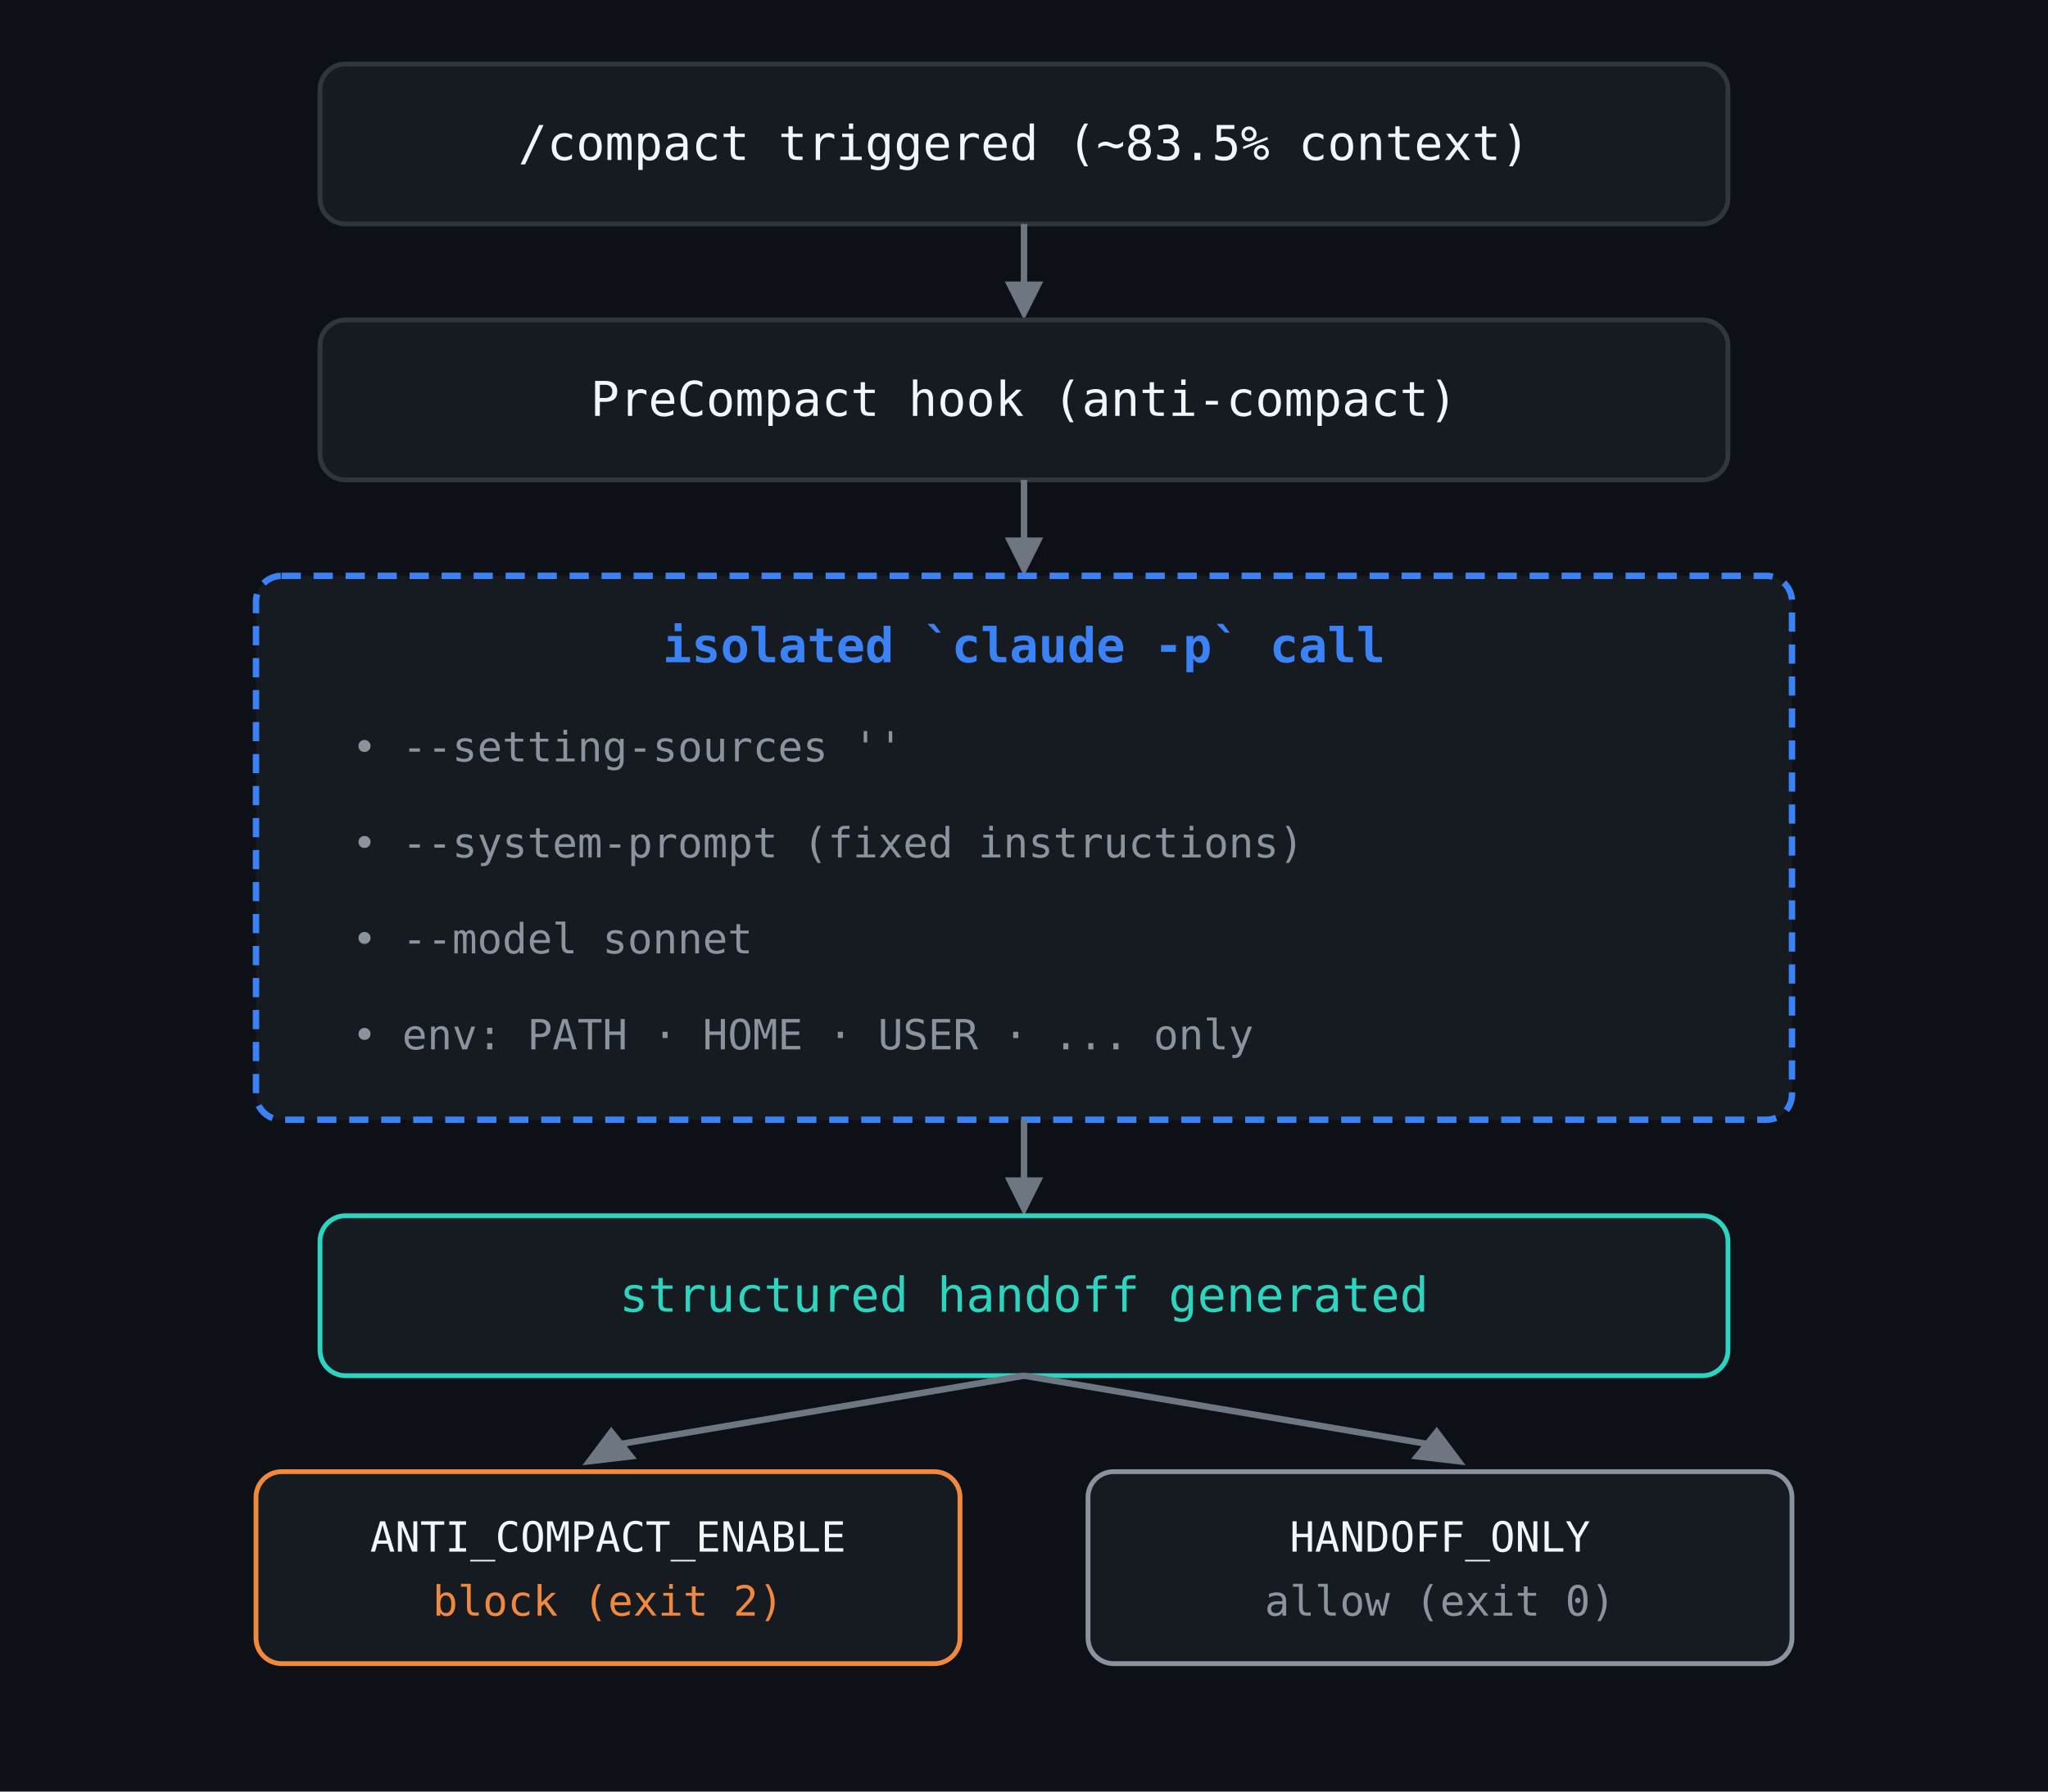
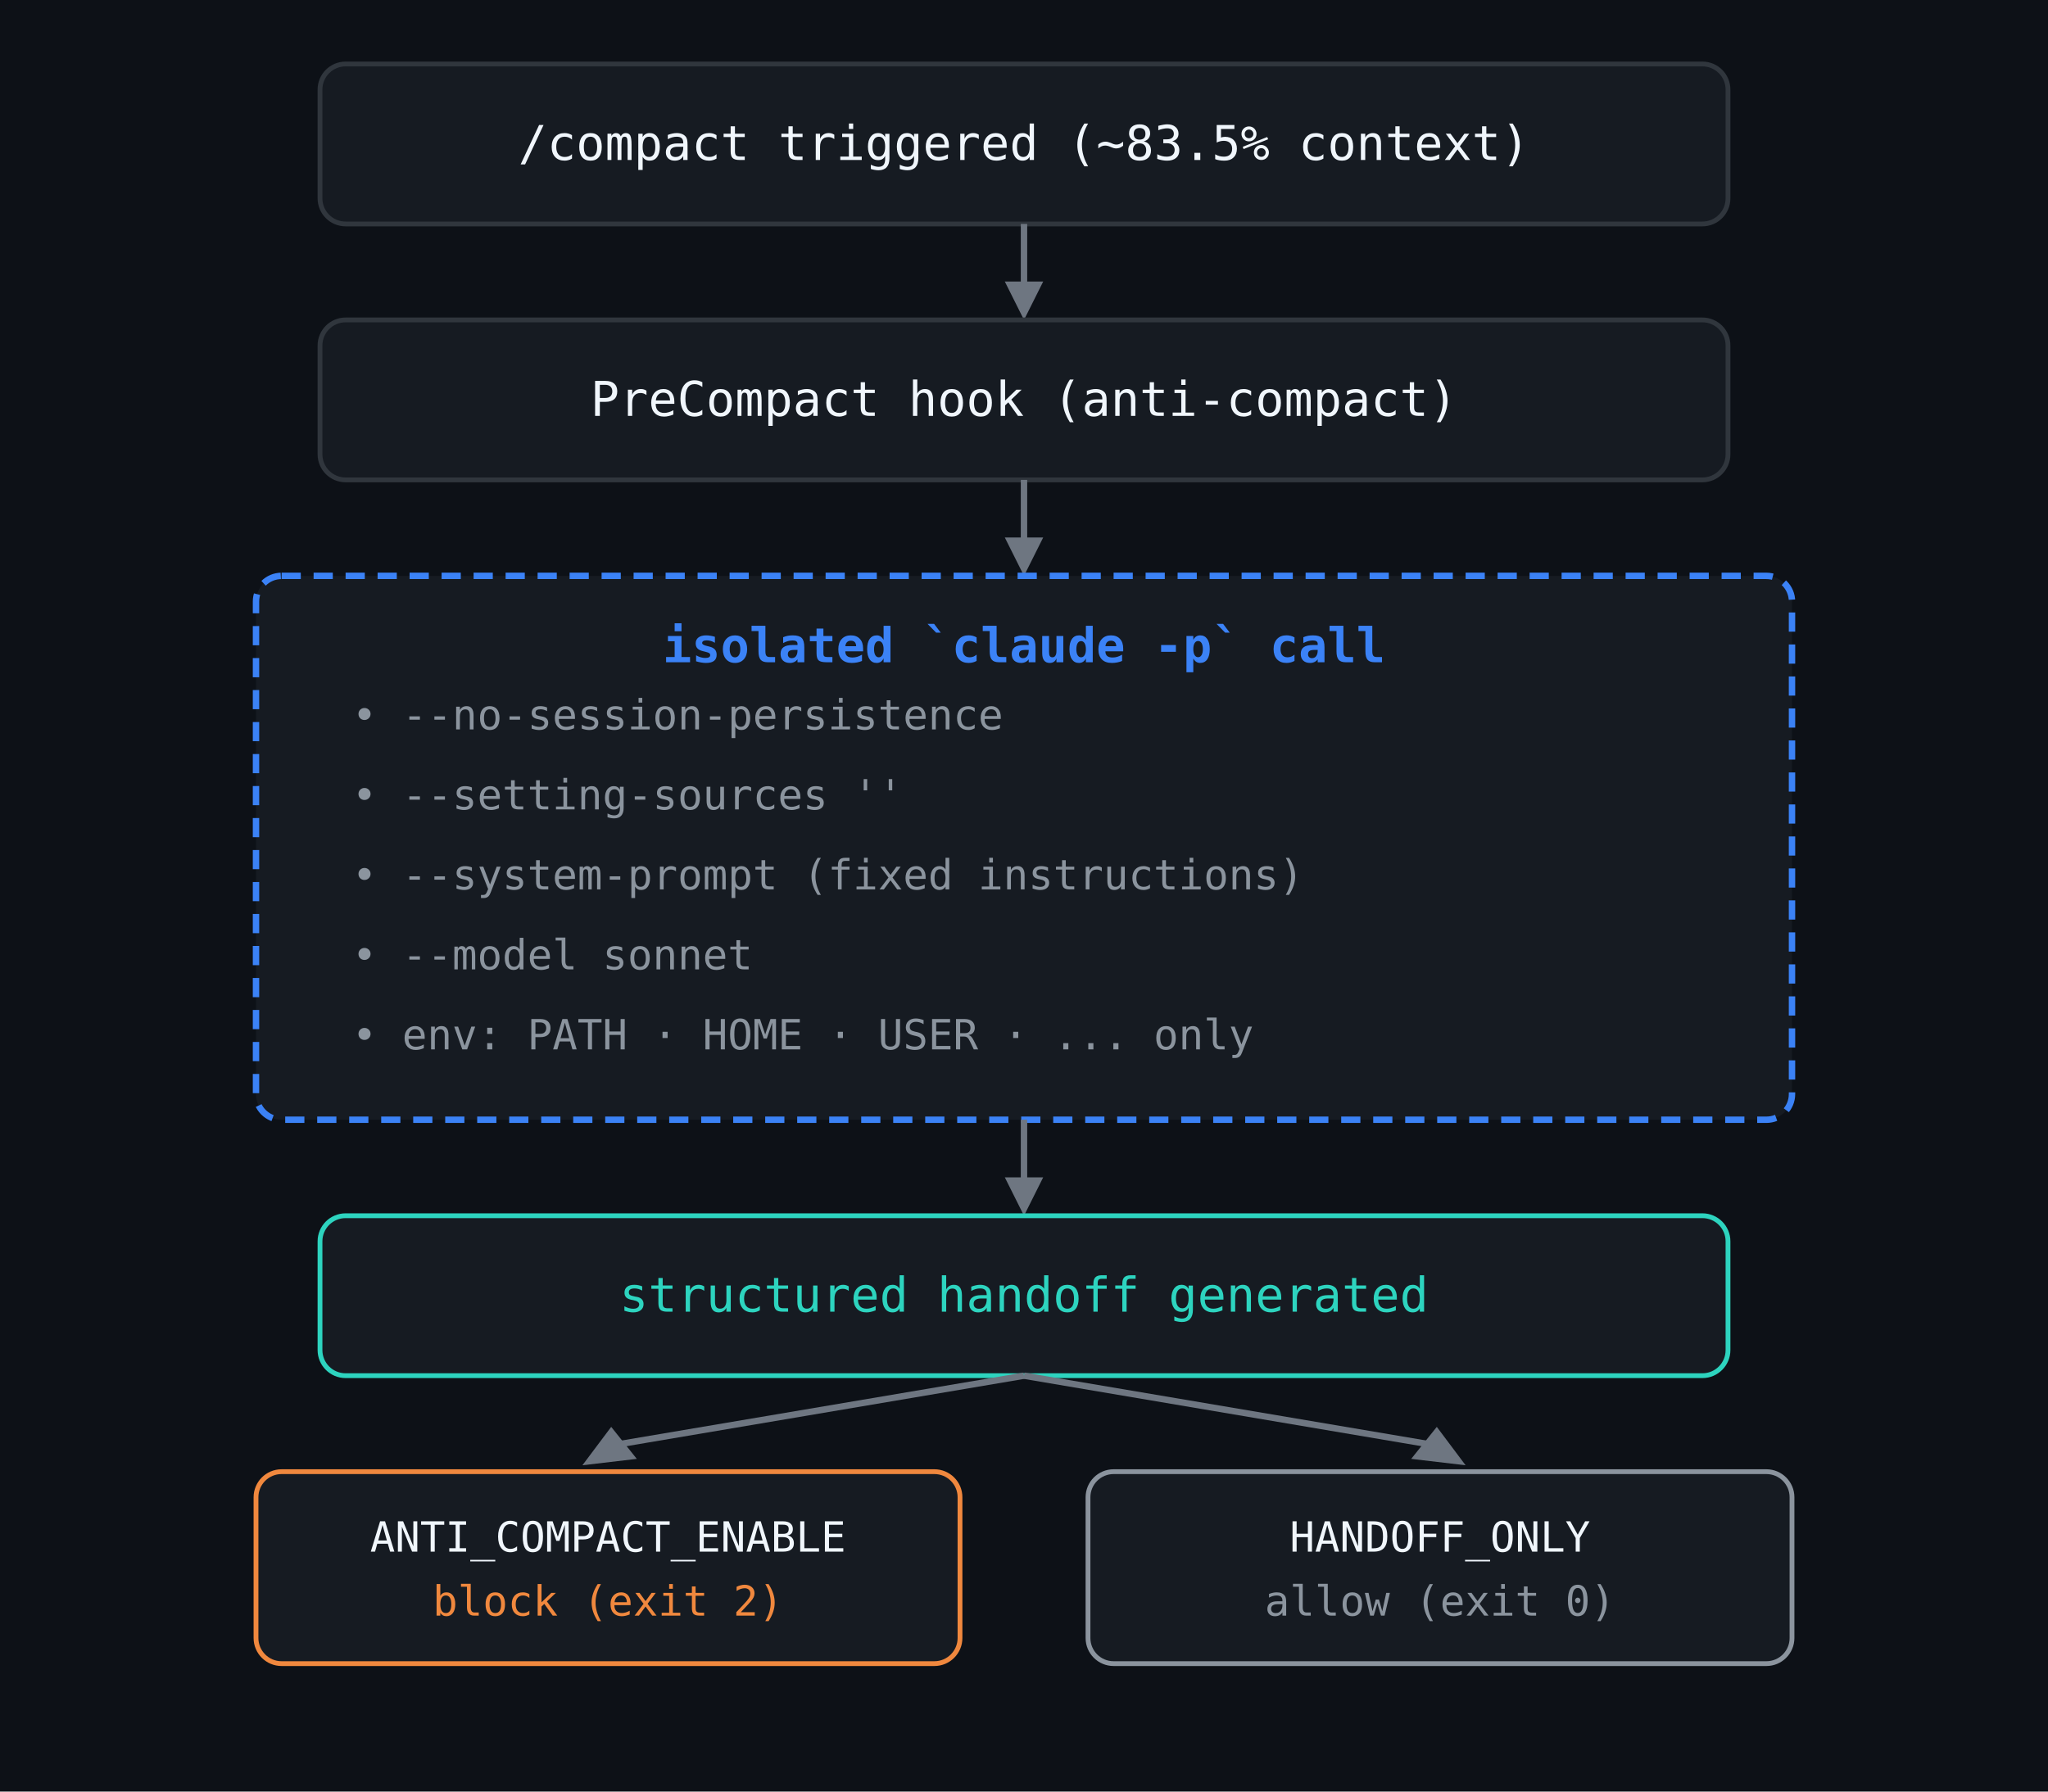
<svg xmlns="http://www.w3.org/2000/svg" viewBox="0 0 640 560" width="640" height="560">
  <rect x="0" y="0" width="640" height="560" fill="#0d1117" />
  <rect x="100" y="20" width="440" height="50" rx="8" fill="#161b22" stroke="#30363d" stroke-width="1.5" />
  <text x="320" y="50" text-anchor="middle" font-family="ui-monospace,SF Mono,Menlo,monospace" font-size="15" fill="#f0f6fc">/compact triggered (~83.5% context)</text>
  <line x1="320" y1="70" x2="320" y2="92" stroke="#6e7681" stroke-width="2" />
  <polygon points="320,100 314,88 326,88" fill="#6e7681" />
  <rect x="100" y="100" width="440" height="50" rx="8" fill="#161b22" stroke="#30363d" stroke-width="1.5" />
  <text x="320" y="130" text-anchor="middle" font-family="ui-monospace,SF Mono,Menlo,monospace" font-size="15" fill="#f0f6fc">PreCompact hook (anti-compact)</text>
  <line x1="320" y1="150" x2="320" y2="172" stroke="#6e7681" stroke-width="2" />
  <polygon points="320,180 314,168 326,168" fill="#6e7681" />
  <rect x="80" y="180" width="480" height="170" rx="8" fill="#161b22" stroke="#3b82f6" stroke-width="2" stroke-dasharray="6 4" />
  <text x="320" y="207" text-anchor="middle" font-family="ui-monospace,SF Mono,Menlo,monospace" font-size="15" font-weight="700" fill="#3b82f6">isolated `claude -p` call</text>
-   <text x="110" y="238" font-family="ui-monospace,SF Mono,Menlo,monospace" font-size="13" fill="#8b949e">• --setting-sources ''</text>
-   <text x="110" y="268" font-family="ui-monospace,SF Mono,Menlo,monospace" font-size="13" fill="#8b949e">• --system-prompt (fixed instructions)</text>
-   <text x="110" y="298" font-family="ui-monospace,SF Mono,Menlo,monospace" font-size="13" fill="#8b949e">• --model sonnet</text>
+   <text x="110" y="228" font-family="ui-monospace,SF Mono,Menlo,monospace" font-size="13" fill="#8b949e">• --no-session-persistence</text>
+   <text x="110" y="253" font-family="ui-monospace,SF Mono,Menlo,monospace" font-size="13" fill="#8b949e">• --setting-sources ''</text>
+   <text x="110" y="278" font-family="ui-monospace,SF Mono,Menlo,monospace" font-size="13" fill="#8b949e">• --system-prompt (fixed instructions)</text>
+   <text x="110" y="303" font-family="ui-monospace,SF Mono,Menlo,monospace" font-size="13" fill="#8b949e">• --model sonnet</text>
  <text x="110" y="328" font-family="ui-monospace,SF Mono,Menlo,monospace" font-size="13" fill="#8b949e">• env: PATH · HOME · USER · ... only</text>
  <line x1="320" y1="350" x2="320" y2="372" stroke="#6e7681" stroke-width="2" />
  <polygon points="320,380 314,368 326,368" fill="#6e7681" />
  <rect x="100" y="380" width="440" height="50" rx="8" fill="#161b22" stroke="#2dd4bf" stroke-width="1.5" />
  <text x="320" y="410" text-anchor="middle" font-family="ui-monospace,SF Mono,Menlo,monospace" font-size="15" fill="#2dd4bf">structured handoff generated</text>
  <line x1="320" y1="430" x2="190" y2="452" stroke="#6e7681" stroke-width="2" />
  <polygon points="182,458 191,446 199,456" fill="#6e7681" />
  <line x1="320" y1="430" x2="450" y2="452" stroke="#6e7681" stroke-width="2" />
  <polygon points="458,458 449,446 441,456" fill="#6e7681" />
  <rect x="80" y="460" width="220" height="60" rx="8" fill="#161b22" stroke="#f0883e" stroke-width="1.5" />
  <text x="190" y="485" text-anchor="middle" font-family="ui-monospace,SF Mono,Menlo,monospace" font-size="13" fill="#f0f6fc">ANTI_COMPACT_ENABLE</text>
  <text x="190" y="505" text-anchor="middle" font-family="ui-monospace,SF Mono,Menlo,monospace" font-size="13" fill="#f0883e">block (exit 2)</text>
  <rect x="340" y="460" width="220" height="60" rx="8" fill="#161b22" stroke="#8b949e" stroke-width="1.5" />
  <text x="450" y="485" text-anchor="middle" font-family="ui-monospace,SF Mono,Menlo,monospace" font-size="13" fill="#f0f6fc">HANDOFF_ONLY</text>
  <text x="450" y="505" text-anchor="middle" font-family="ui-monospace,SF Mono,Menlo,monospace" font-size="13" fill="#8b949e">allow (exit 0)</text>
</svg>
